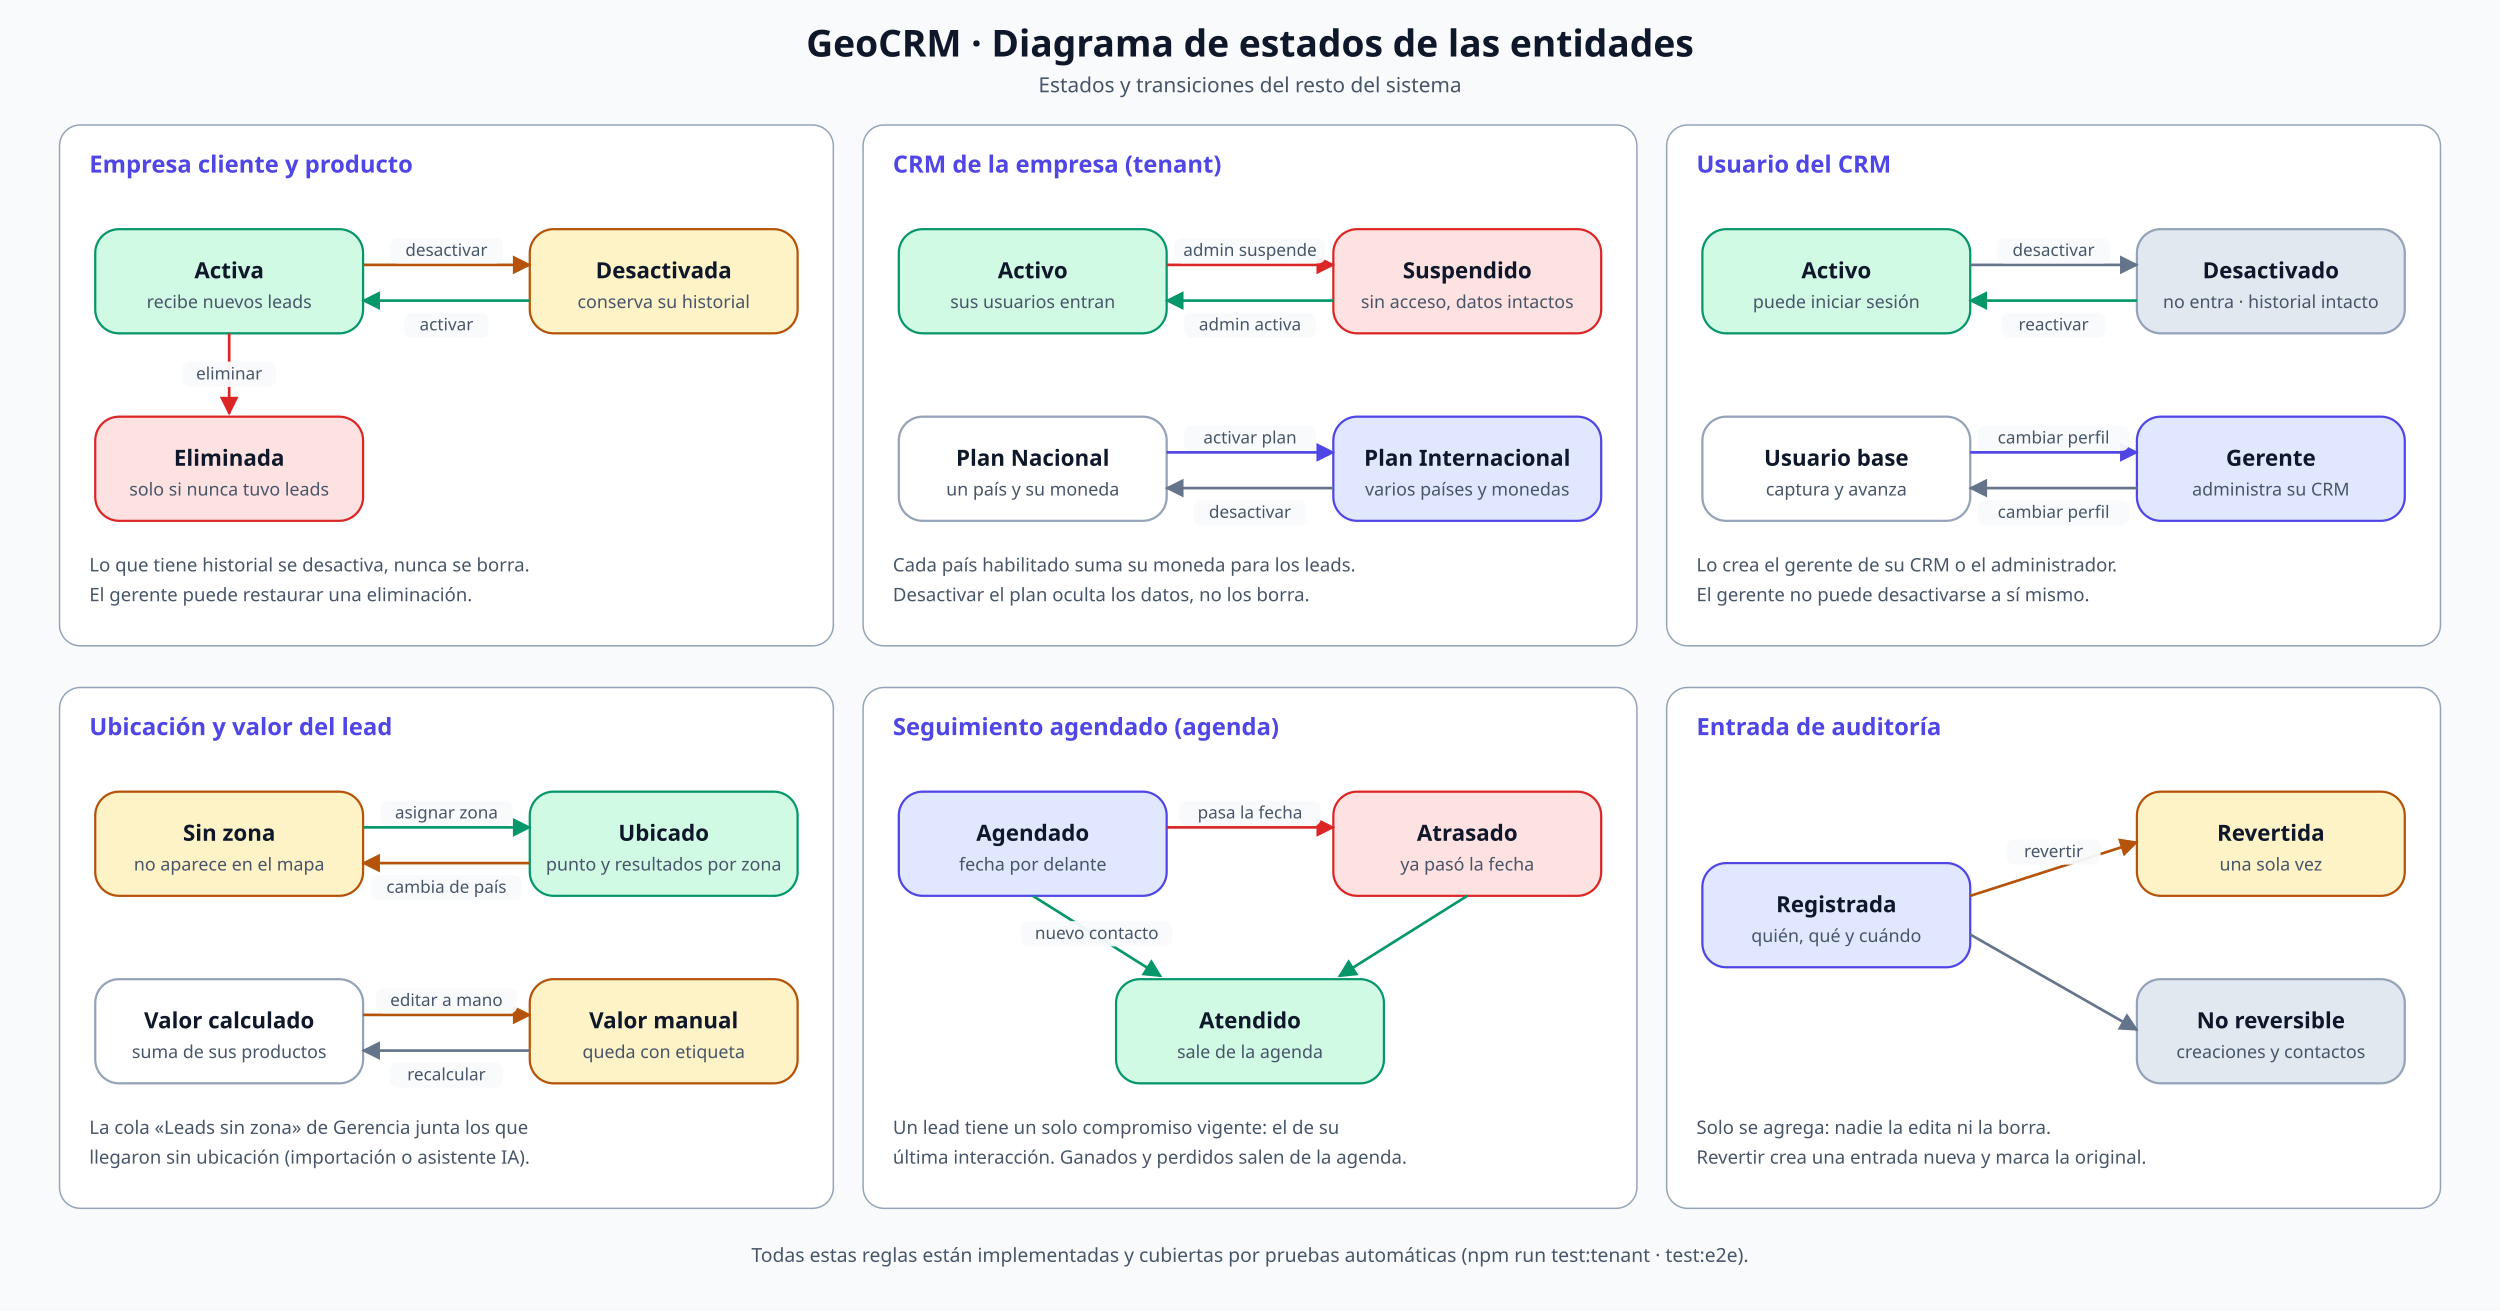
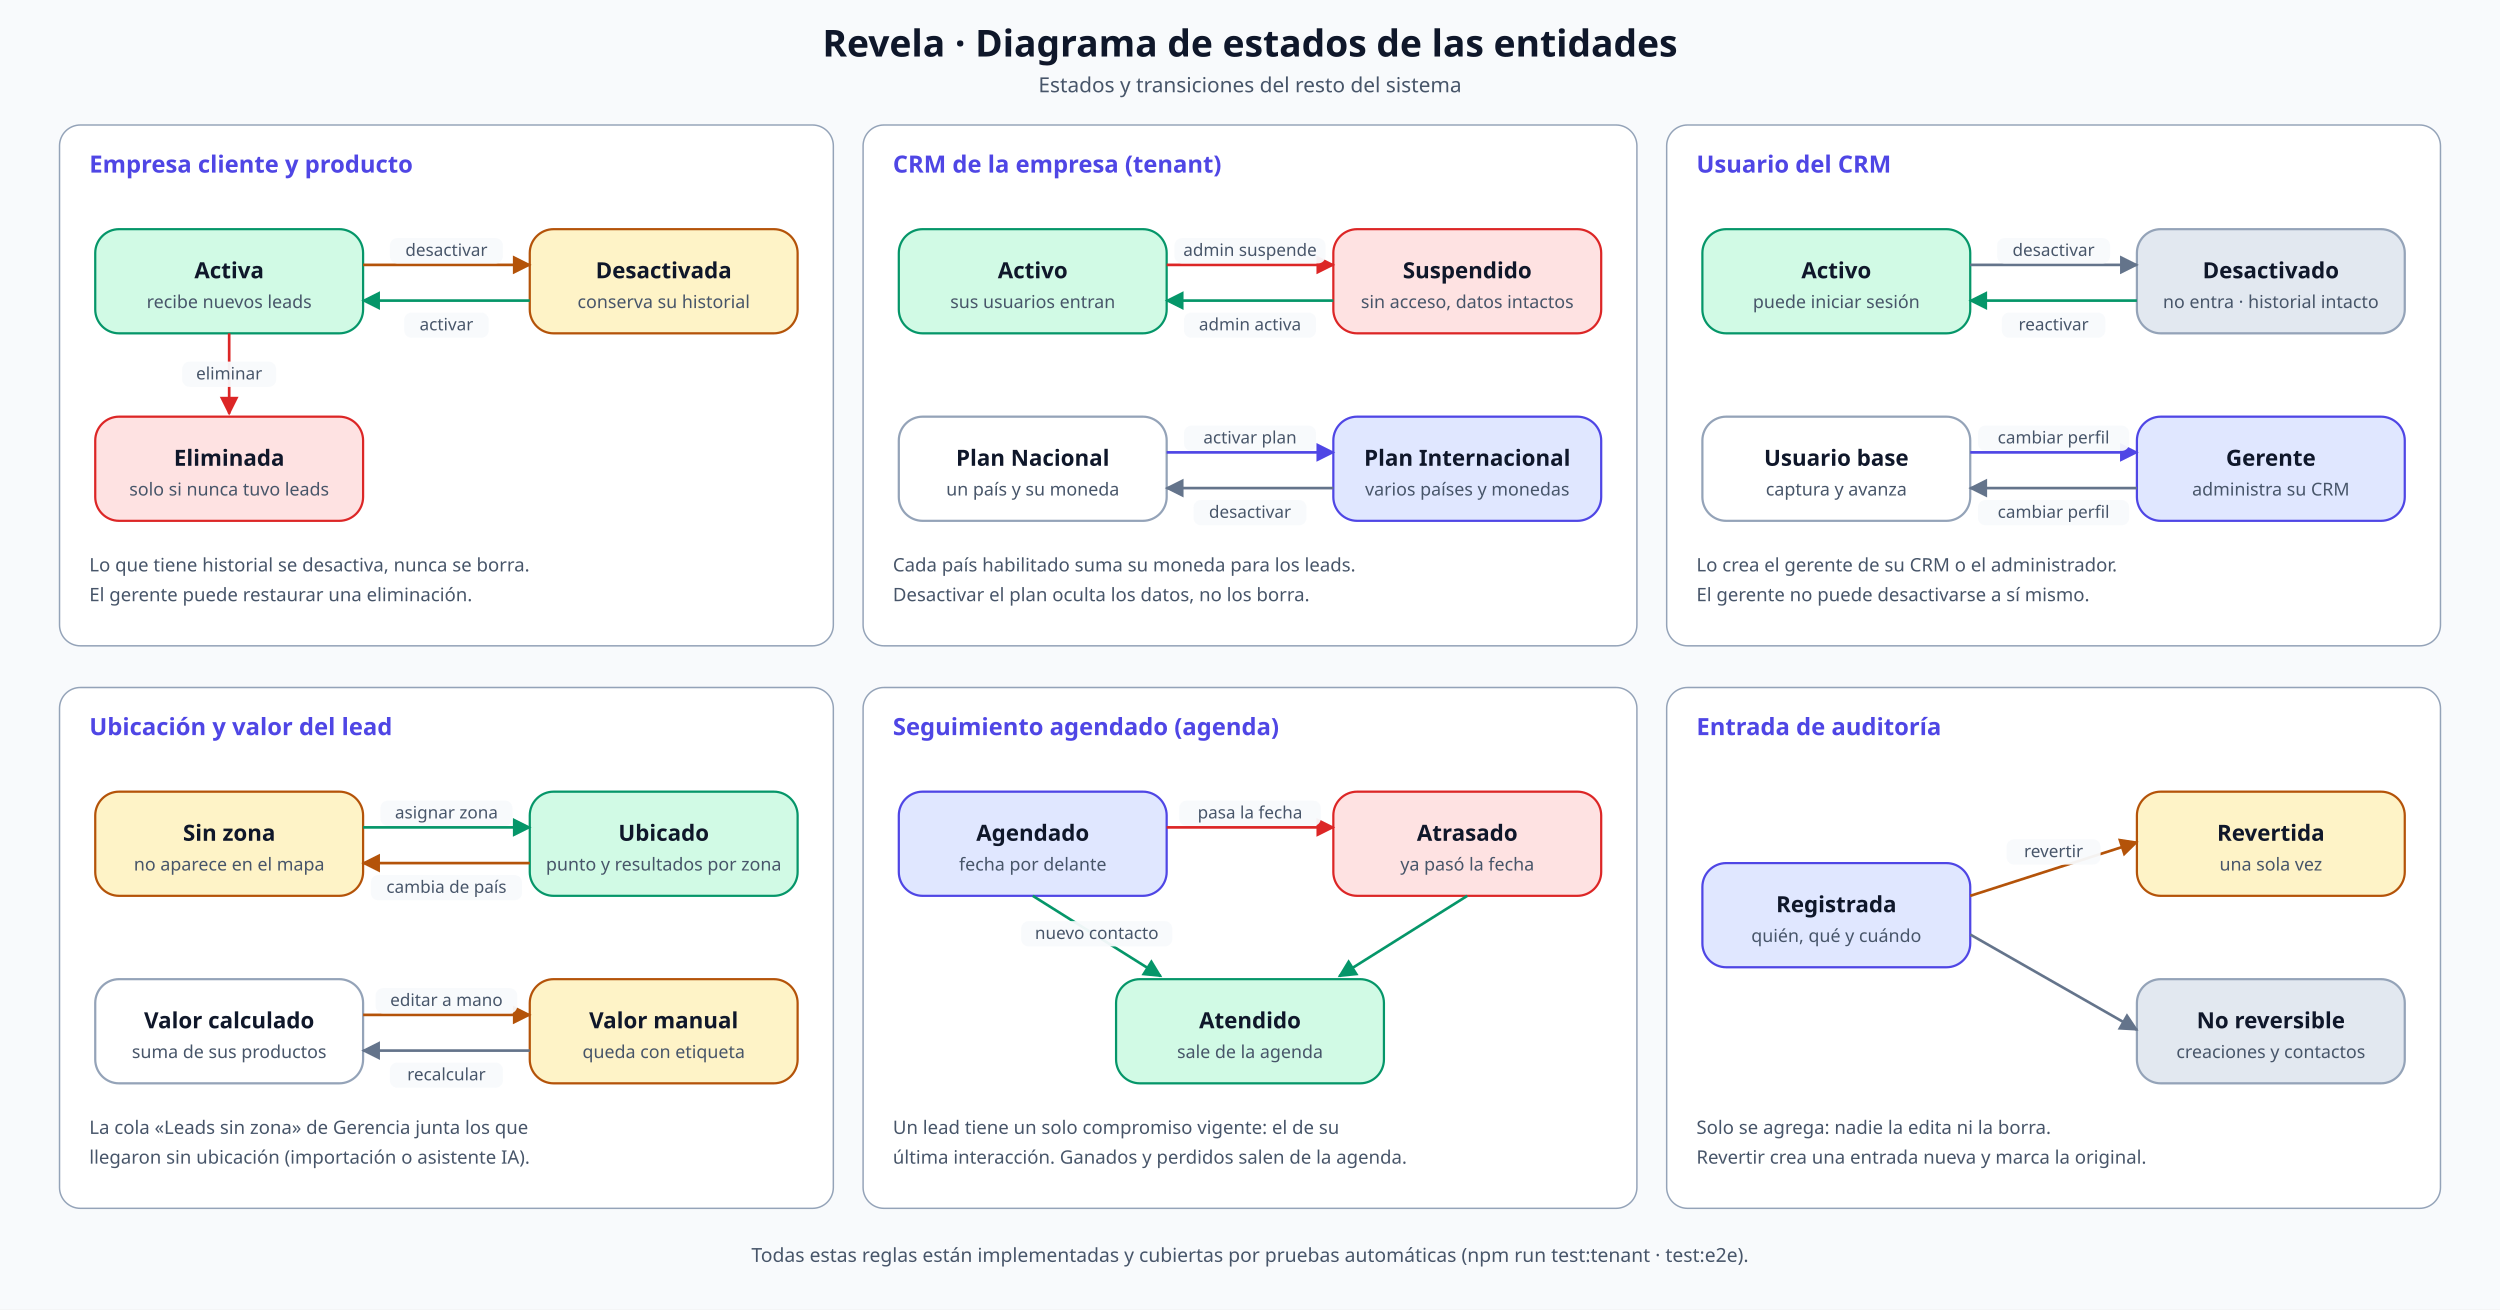
<svg xmlns="http://www.w3.org/2000/svg" width="1680" height="880" viewBox="0 0 1680 880">
  <defs>
    <marker id="punta-64748B" viewBox="0 0 10 10" refX="9" refY="5" markerWidth="7" markerHeight="7" orient="auto-start-reverse">
      <path d="M 0 0 L 10 5 L 0 10 z" fill="#64748B" />
    </marker>
    <marker id="punta-4F46E5" viewBox="0 0 10 10" refX="9" refY="5" markerWidth="7" markerHeight="7" orient="auto-start-reverse">
      <path d="M 0 0 L 10 5 L 0 10 z" fill="#4F46E5" />
    </marker>
    <marker id="punta-059669" viewBox="0 0 10 10" refX="9" refY="5" markerWidth="7" markerHeight="7" orient="auto-start-reverse">
      <path d="M 0 0 L 10 5 L 0 10 z" fill="#059669" />
    </marker>
    <marker id="punta-DC2626" viewBox="0 0 10 10" refX="9" refY="5" markerWidth="7" markerHeight="7" orient="auto-start-reverse">
      <path d="M 0 0 L 10 5 L 0 10 z" fill="#DC2626" />
    </marker>
    <marker id="punta-B45309" viewBox="0 0 10 10" refX="9" refY="5" markerWidth="7" markerHeight="7" orient="auto-start-reverse">
      <path d="M 0 0 L 10 5 L 0 10 z" fill="#B45309" />
    </marker>
  </defs>
  <rect width="1680" height="880" fill="#F8FAFC" />
-   <text x="840" y="38" font-size="25" font-weight="700" fill="#0F172A" text-anchor="middle" font-family="'Segoe UI', system-ui, sans-serif">GeoCRM · Diagrama de estados de las entidades</text>
+   <text x="840" y="38" font-size="25" font-weight="700" fill="#0F172A" text-anchor="middle" font-family="'Segoe UI', system-ui, sans-serif">Revela · Diagrama de estados de las entidades</text>
  <text x="840" y="62" font-size="14" font-weight="400" fill="#475569" text-anchor="middle" font-family="'Segoe UI', system-ui, sans-serif">Estados y transiciones del resto del sistema</text>
  <rect x="40" y="84" width="520" height="350" rx="14" fill="#FFFFFF" stroke="#94A3B8" />
  <text x="60" y="116" font-size="16" font-weight="700" fill="#4F46E5" text-anchor="start" font-family="'Segoe UI', system-ui, sans-serif">Empresa cliente y producto</text>
  <rect x="64" y="154" width="180" height="70" rx="16" fill="#D1FAE5" stroke="#059669" stroke-width="1.5" />
  <text x="154" y="187" font-size="15" font-weight="600" fill="#0F172A" text-anchor="middle" font-family="'Segoe UI', system-ui, sans-serif">Activa</text>
  <text x="154" y="207" font-size="12" font-weight="400" fill="#475569" text-anchor="middle" font-family="'Segoe UI', system-ui, sans-serif">recibe nuevos leads</text>
  <rect x="356" y="154" width="180" height="70" rx="16" fill="#FEF3C7" stroke="#B45309" stroke-width="1.5" />
  <text x="446" y="187" font-size="15" font-weight="600" fill="#0F172A" text-anchor="middle" font-family="'Segoe UI', system-ui, sans-serif">Desactivada</text>
  <text x="446" y="207" font-size="12" font-weight="400" fill="#475569" text-anchor="middle" font-family="'Segoe UI', system-ui, sans-serif">conserva su historial</text>
  <path d="M 244 178 L 356 178" fill="none" stroke="#B45309" stroke-width="1.8" marker-end="url(#punta-B45309)" />
  <rect x="262" y="160" width="76" height="17" rx="5" fill="#F8FAFC" opacity="0.95" />
  <text x="300" y="172" font-size="11.5" font-weight="400" fill="#475569" text-anchor="middle" font-family="'Segoe UI', system-ui, sans-serif">desactivar</text>
  <path d="M 356 202 L 244 202" fill="none" stroke="#059669" stroke-width="1.8" marker-end="url(#punta-059669)" />
  <rect x="271.6" y="210" width="56.8" height="17" rx="5" fill="#F8FAFC" opacity="0.95" />
  <text x="300" y="222" font-size="11.5" font-weight="400" fill="#475569" text-anchor="middle" font-family="'Segoe UI', system-ui, sans-serif">activar</text>
  <rect x="64" y="280" width="180" height="70" rx="16" fill="#FEE2E2" stroke="#DC2626" stroke-width="1.5" />
  <text x="154" y="313" font-size="15" font-weight="600" fill="#0F172A" text-anchor="middle" font-family="'Segoe UI', system-ui, sans-serif">Eliminada</text>
  <text x="154" y="333" font-size="12" font-weight="400" fill="#475569" text-anchor="middle" font-family="'Segoe UI', system-ui, sans-serif">solo si nunca tuvo leads</text>
  <path d="M 154 224 L 154 278" fill="none" stroke="#DC2626" stroke-width="1.8" marker-end="url(#punta-DC2626)" />
  <rect x="122.4" y="243" width="63.2" height="17" rx="5" fill="#F8FAFC" opacity="0.95" />
  <text x="154" y="255" font-size="11.5" font-weight="400" fill="#475569" text-anchor="middle" font-family="'Segoe UI', system-ui, sans-serif">eliminar</text>
  <text x="60" y="384" font-size="12.5" font-weight="400" fill="#475569" text-anchor="start" font-family="'Segoe UI', system-ui, sans-serif">Lo que tiene historial se desactiva, nunca se borra.</text>
  <text x="60" y="404" font-size="12.5" font-weight="400" fill="#475569" text-anchor="start" font-family="'Segoe UI', system-ui, sans-serif">El gerente puede restaurar una eliminación.</text>
  <rect x="580" y="84" width="520" height="350" rx="14" fill="#FFFFFF" stroke="#94A3B8" />
  <text x="600" y="116" font-size="16" font-weight="700" fill="#4F46E5" text-anchor="start" font-family="'Segoe UI', system-ui, sans-serif">CRM de la empresa (tenant)</text>
  <rect x="604" y="154" width="180" height="70" rx="16" fill="#D1FAE5" stroke="#059669" stroke-width="1.5" />
  <text x="694" y="187" font-size="15" font-weight="600" fill="#0F172A" text-anchor="middle" font-family="'Segoe UI', system-ui, sans-serif">Activo</text>
  <text x="694" y="207" font-size="12" font-weight="400" fill="#475569" text-anchor="middle" font-family="'Segoe UI', system-ui, sans-serif">sus usuarios entran</text>
  <rect x="896" y="154" width="180" height="70" rx="16" fill="#FEE2E2" stroke="#DC2626" stroke-width="1.5" />
  <text x="986" y="187" font-size="15" font-weight="600" fill="#0F172A" text-anchor="middle" font-family="'Segoe UI', system-ui, sans-serif">Suspendido</text>
  <text x="986" y="207" font-size="12" font-weight="400" fill="#475569" text-anchor="middle" font-family="'Segoe UI', system-ui, sans-serif">sin acceso, datos intactos</text>
  <path d="M 784 178 L 896 178" fill="none" stroke="#DC2626" stroke-width="1.8" marker-end="url(#punta-DC2626)" />
  <rect x="789.2" y="160" width="101.6" height="17" rx="5" fill="#F8FAFC" opacity="0.95" />
  <text x="840" y="172" font-size="11.5" font-weight="400" fill="#475569" text-anchor="middle" font-family="'Segoe UI', system-ui, sans-serif">admin suspende</text>
  <path d="M 896 202 L 784 202" fill="none" stroke="#059669" stroke-width="1.8" marker-end="url(#punta-059669)" />
  <rect x="795.6" y="210" width="88.8" height="17" rx="5" fill="#F8FAFC" opacity="0.95" />
  <text x="840" y="222" font-size="11.5" font-weight="400" fill="#475569" text-anchor="middle" font-family="'Segoe UI', system-ui, sans-serif">admin activa</text>
  <rect x="604" y="280" width="180" height="70" rx="16" fill="#FFFFFF" stroke="#94A3B8" stroke-width="1.5" />
  <text x="694" y="313" font-size="15" font-weight="600" fill="#0F172A" text-anchor="middle" font-family="'Segoe UI', system-ui, sans-serif">Plan Nacional</text>
  <text x="694" y="333" font-size="12" font-weight="400" fill="#475569" text-anchor="middle" font-family="'Segoe UI', system-ui, sans-serif">un país y su moneda</text>
  <rect x="896" y="280" width="180" height="70" rx="16" fill="#E0E7FF" stroke="#4F46E5" stroke-width="1.5" />
  <text x="986" y="313" font-size="15" font-weight="600" fill="#0F172A" text-anchor="middle" font-family="'Segoe UI', system-ui, sans-serif">Plan Internacional</text>
  <text x="986" y="333" font-size="12" font-weight="400" fill="#475569" text-anchor="middle" font-family="'Segoe UI', system-ui, sans-serif">varios países y monedas</text>
  <path d="M 784 304 L 896 304" fill="none" stroke="#4F46E5" stroke-width="1.8" marker-end="url(#punta-4F46E5)" />
  <rect x="795.6" y="286" width="88.8" height="17" rx="5" fill="#F8FAFC" opacity="0.95" />
  <text x="840" y="298" font-size="11.5" font-weight="400" fill="#475569" text-anchor="middle" font-family="'Segoe UI', system-ui, sans-serif">activar plan</text>
  <path d="M 896 328 L 784 328" fill="none" stroke="#64748B" stroke-width="1.8" marker-end="url(#punta-64748B)" />
  <rect x="802" y="336" width="76" height="17" rx="5" fill="#F8FAFC" opacity="0.95" />
  <text x="840" y="348" font-size="11.5" font-weight="400" fill="#475569" text-anchor="middle" font-family="'Segoe UI', system-ui, sans-serif">desactivar</text>
  <text x="600" y="384" font-size="12.5" font-weight="400" fill="#475569" text-anchor="start" font-family="'Segoe UI', system-ui, sans-serif">Cada país habilitado suma su moneda para los leads.</text>
  <text x="600" y="404" font-size="12.5" font-weight="400" fill="#475569" text-anchor="start" font-family="'Segoe UI', system-ui, sans-serif">Desactivar el plan oculta los datos, no los borra.</text>
  <rect x="1120" y="84" width="520" height="350" rx="14" fill="#FFFFFF" stroke="#94A3B8" />
  <text x="1140" y="116" font-size="16" font-weight="700" fill="#4F46E5" text-anchor="start" font-family="'Segoe UI', system-ui, sans-serif">Usuario del CRM</text>
  <rect x="1144" y="154" width="180" height="70" rx="16" fill="#D1FAE5" stroke="#059669" stroke-width="1.5" />
  <text x="1234" y="187" font-size="15" font-weight="600" fill="#0F172A" text-anchor="middle" font-family="'Segoe UI', system-ui, sans-serif">Activo</text>
  <text x="1234" y="207" font-size="12" font-weight="400" fill="#475569" text-anchor="middle" font-family="'Segoe UI', system-ui, sans-serif">puede iniciar sesión</text>
  <rect x="1436" y="154" width="180" height="70" rx="16" fill="#E2E8F0" stroke="#94A3B8" stroke-width="1.5" />
  <text x="1526" y="187" font-size="15" font-weight="600" fill="#0F172A" text-anchor="middle" font-family="'Segoe UI', system-ui, sans-serif">Desactivado</text>
  <text x="1526" y="207" font-size="12" font-weight="400" fill="#475569" text-anchor="middle" font-family="'Segoe UI', system-ui, sans-serif">no entra · historial intacto</text>
  <path d="M 1324 178 L 1436 178" fill="none" stroke="#64748B" stroke-width="1.8" marker-end="url(#punta-64748B)" />
  <rect x="1342" y="160" width="76" height="17" rx="5" fill="#F8FAFC" opacity="0.95" />
  <text x="1380" y="172" font-size="11.5" font-weight="400" fill="#475569" text-anchor="middle" font-family="'Segoe UI', system-ui, sans-serif">desactivar</text>
  <path d="M 1436 202 L 1324 202" fill="none" stroke="#059669" stroke-width="1.8" marker-end="url(#punta-059669)" />
  <rect x="1345.2" y="210" width="69.6" height="17" rx="5" fill="#F8FAFC" opacity="0.95" />
  <text x="1380" y="222" font-size="11.5" font-weight="400" fill="#475569" text-anchor="middle" font-family="'Segoe UI', system-ui, sans-serif">reactivar</text>
  <rect x="1144" y="280" width="180" height="70" rx="16" fill="#FFFFFF" stroke="#94A3B8" stroke-width="1.5" />
  <text x="1234" y="313" font-size="15" font-weight="600" fill="#0F172A" text-anchor="middle" font-family="'Segoe UI', system-ui, sans-serif">Usuario base</text>
  <text x="1234" y="333" font-size="12" font-weight="400" fill="#475569" text-anchor="middle" font-family="'Segoe UI', system-ui, sans-serif">captura y avanza</text>
  <rect x="1436" y="280" width="180" height="70" rx="16" fill="#E0E7FF" stroke="#4F46E5" stroke-width="1.5" />
  <text x="1526" y="313" font-size="15" font-weight="600" fill="#0F172A" text-anchor="middle" font-family="'Segoe UI', system-ui, sans-serif">Gerente</text>
  <text x="1526" y="333" font-size="12" font-weight="400" fill="#475569" text-anchor="middle" font-family="'Segoe UI', system-ui, sans-serif">administra su CRM</text>
  <path d="M 1324 304 L 1436 304" fill="none" stroke="#4F46E5" stroke-width="1.8" marker-end="url(#punta-4F46E5)" />
  <rect x="1329.2" y="286" width="101.6" height="17" rx="5" fill="#F8FAFC" opacity="0.95" />
  <text x="1380" y="298" font-size="11.5" font-weight="400" fill="#475569" text-anchor="middle" font-family="'Segoe UI', system-ui, sans-serif">cambiar perfil</text>
  <path d="M 1436 328 L 1324 328" fill="none" stroke="#64748B" stroke-width="1.8" marker-end="url(#punta-64748B)" />
  <rect x="1329.2" y="336" width="101.6" height="17" rx="5" fill="#F8FAFC" opacity="0.95" />
  <text x="1380" y="348" font-size="11.5" font-weight="400" fill="#475569" text-anchor="middle" font-family="'Segoe UI', system-ui, sans-serif">cambiar perfil</text>
  <text x="1140" y="384" font-size="12.5" font-weight="400" fill="#475569" text-anchor="start" font-family="'Segoe UI', system-ui, sans-serif">Lo crea el gerente de su CRM o el administrador.</text>
  <text x="1140" y="404" font-size="12.5" font-weight="400" fill="#475569" text-anchor="start" font-family="'Segoe UI', system-ui, sans-serif">El gerente no puede desactivarse a sí mismo.</text>
  <rect x="40" y="462" width="520" height="350" rx="14" fill="#FFFFFF" stroke="#94A3B8" />
  <text x="60" y="494" font-size="16" font-weight="700" fill="#4F46E5" text-anchor="start" font-family="'Segoe UI', system-ui, sans-serif">Ubicación y valor del lead</text>
  <rect x="64" y="532" width="180" height="70" rx="16" fill="#FEF3C7" stroke="#B45309" stroke-width="1.5" />
  <text x="154" y="565" font-size="15" font-weight="600" fill="#0F172A" text-anchor="middle" font-family="'Segoe UI', system-ui, sans-serif">Sin zona</text>
  <text x="154" y="585" font-size="12" font-weight="400" fill="#475569" text-anchor="middle" font-family="'Segoe UI', system-ui, sans-serif">no aparece en el mapa</text>
  <rect x="356" y="532" width="180" height="70" rx="16" fill="#D1FAE5" stroke="#059669" stroke-width="1.5" />
  <text x="446" y="565" font-size="15" font-weight="600" fill="#0F172A" text-anchor="middle" font-family="'Segoe UI', system-ui, sans-serif">Ubicado</text>
  <text x="446" y="585" font-size="12" font-weight="400" fill="#475569" text-anchor="middle" font-family="'Segoe UI', system-ui, sans-serif">punto y resultados por zona</text>
  <path d="M 244 556 L 356 556" fill="none" stroke="#059669" stroke-width="1.8" marker-end="url(#punta-059669)" />
  <rect x="255.6" y="538" width="88.8" height="17" rx="5" fill="#F8FAFC" opacity="0.95" />
  <text x="300" y="550" font-size="11.5" font-weight="400" fill="#475569" text-anchor="middle" font-family="'Segoe UI', system-ui, sans-serif">asignar zona</text>
  <path d="M 356 580 L 244 580" fill="none" stroke="#B45309" stroke-width="1.8" marker-end="url(#punta-B45309)" />
  <rect x="249.2" y="588" width="101.6" height="17" rx="5" fill="#F8FAFC" opacity="0.95" />
  <text x="300" y="600" font-size="11.5" font-weight="400" fill="#475569" text-anchor="middle" font-family="'Segoe UI', system-ui, sans-serif">cambia de país</text>
  <rect x="64" y="658" width="180" height="70" rx="16" fill="#FFFFFF" stroke="#94A3B8" stroke-width="1.5" />
  <text x="154" y="691" font-size="15" font-weight="600" fill="#0F172A" text-anchor="middle" font-family="'Segoe UI', system-ui, sans-serif">Valor calculado</text>
  <text x="154" y="711" font-size="12" font-weight="400" fill="#475569" text-anchor="middle" font-family="'Segoe UI', system-ui, sans-serif">suma de sus productos</text>
  <rect x="356" y="658" width="180" height="70" rx="16" fill="#FEF3C7" stroke="#B45309" stroke-width="1.5" />
  <text x="446" y="691" font-size="15" font-weight="600" fill="#0F172A" text-anchor="middle" font-family="'Segoe UI', system-ui, sans-serif">Valor manual</text>
  <text x="446" y="711" font-size="12" font-weight="400" fill="#475569" text-anchor="middle" font-family="'Segoe UI', system-ui, sans-serif">queda con etiqueta</text>
  <path d="M 244 682 L 356 682" fill="none" stroke="#B45309" stroke-width="1.8" marker-end="url(#punta-B45309)" />
  <rect x="252.4" y="664" width="95.2" height="17" rx="5" fill="#F8FAFC" opacity="0.95" />
  <text x="300" y="676" font-size="11.5" font-weight="400" fill="#475569" text-anchor="middle" font-family="'Segoe UI', system-ui, sans-serif">editar a mano</text>
  <path d="M 356 706 L 244 706" fill="none" stroke="#64748B" stroke-width="1.8" marker-end="url(#punta-64748B)" />
  <rect x="262" y="714" width="76" height="17" rx="5" fill="#F8FAFC" opacity="0.95" />
  <text x="300" y="726" font-size="11.5" font-weight="400" fill="#475569" text-anchor="middle" font-family="'Segoe UI', system-ui, sans-serif">recalcular</text>
  <text x="60" y="762" font-size="12.5" font-weight="400" fill="#475569" text-anchor="start" font-family="'Segoe UI', system-ui, sans-serif">La cola «Leads sin zona» de Gerencia junta los que</text>
  <text x="60" y="782" font-size="12.5" font-weight="400" fill="#475569" text-anchor="start" font-family="'Segoe UI', system-ui, sans-serif">llegaron sin ubicación (importación o asistente IA).</text>
  <rect x="580" y="462" width="520" height="350" rx="14" fill="#FFFFFF" stroke="#94A3B8" />
  <text x="600" y="494" font-size="16" font-weight="700" fill="#4F46E5" text-anchor="start" font-family="'Segoe UI', system-ui, sans-serif">Seguimiento agendado (agenda)</text>
  <rect x="604" y="532" width="180" height="70" rx="16" fill="#E0E7FF" stroke="#4F46E5" stroke-width="1.5" />
  <text x="694" y="565" font-size="15" font-weight="600" fill="#0F172A" text-anchor="middle" font-family="'Segoe UI', system-ui, sans-serif">Agendado</text>
  <text x="694" y="585" font-size="12" font-weight="400" fill="#475569" text-anchor="middle" font-family="'Segoe UI', system-ui, sans-serif">fecha por delante</text>
  <rect x="896" y="532" width="180" height="70" rx="16" fill="#FEE2E2" stroke="#DC2626" stroke-width="1.5" />
  <text x="986" y="565" font-size="15" font-weight="600" fill="#0F172A" text-anchor="middle" font-family="'Segoe UI', system-ui, sans-serif">Atrasado</text>
  <text x="986" y="585" font-size="12" font-weight="400" fill="#475569" text-anchor="middle" font-family="'Segoe UI', system-ui, sans-serif">ya pasó la fecha</text>
  <path d="M 784 556 L 896 556" fill="none" stroke="#DC2626" stroke-width="1.8" marker-end="url(#punta-DC2626)" />
  <rect x="792.4" y="538" width="95.2" height="17" rx="5" fill="#F8FAFC" opacity="0.95" />
  <text x="840" y="550" font-size="11.5" font-weight="400" fill="#475569" text-anchor="middle" font-family="'Segoe UI', system-ui, sans-serif">pasa la fecha</text>
  <rect x="750" y="658" width="180" height="70" rx="16" fill="#D1FAE5" stroke="#059669" stroke-width="1.5" />
  <text x="840" y="691" font-size="15" font-weight="600" fill="#0F172A" text-anchor="middle" font-family="'Segoe UI', system-ui, sans-serif">Atendido</text>
  <text x="840" y="711" font-size="12" font-weight="400" fill="#475569" text-anchor="middle" font-family="'Segoe UI', system-ui, sans-serif">sale de la agenda</text>
  <path d="M 694 602 L 780 656" fill="none" stroke="#059669" stroke-width="1.8" marker-end="url(#punta-059669)" />
  <rect x="686.2" y="619" width="101.6" height="17" rx="5" fill="#F8FAFC" opacity="0.95" />
  <text x="737" y="631" font-size="11.5" font-weight="400" fill="#475569" text-anchor="middle" font-family="'Segoe UI', system-ui, sans-serif">nuevo contacto</text>
  <path d="M 986 602 L 900 656" fill="none" stroke="#059669" stroke-width="1.8" marker-end="url(#punta-059669)" />
  <text x="600" y="762" font-size="12.5" font-weight="400" fill="#475569" text-anchor="start" font-family="'Segoe UI', system-ui, sans-serif">Un lead tiene un solo compromiso vigente: el de su</text>
  <text x="600" y="782" font-size="12.5" font-weight="400" fill="#475569" text-anchor="start" font-family="'Segoe UI', system-ui, sans-serif">última interacción. Ganados y perdidos salen de la agenda.</text>
  <rect x="1120" y="462" width="520" height="350" rx="14" fill="#FFFFFF" stroke="#94A3B8" />
  <text x="1140" y="494" font-size="16" font-weight="700" fill="#4F46E5" text-anchor="start" font-family="'Segoe UI', system-ui, sans-serif">Entrada de auditoría</text>
  <rect x="1144" y="580" width="180" height="70" rx="16" fill="#E0E7FF" stroke="#4F46E5" stroke-width="1.5" />
  <text x="1234" y="613" font-size="15" font-weight="600" fill="#0F172A" text-anchor="middle" font-family="'Segoe UI', system-ui, sans-serif">Registrada</text>
  <text x="1234" y="633" font-size="12" font-weight="400" fill="#475569" text-anchor="middle" font-family="'Segoe UI', system-ui, sans-serif">quién, qué y cuándo</text>
  <rect x="1436" y="532" width="180" height="70" rx="16" fill="#FEF3C7" stroke="#B45309" stroke-width="1.5" />
  <text x="1526" y="565" font-size="15" font-weight="600" fill="#0F172A" text-anchor="middle" font-family="'Segoe UI', system-ui, sans-serif">Revertida</text>
  <text x="1526" y="585" font-size="12" font-weight="400" fill="#475569" text-anchor="middle" font-family="'Segoe UI', system-ui, sans-serif">una sola vez</text>
  <rect x="1436" y="658" width="180" height="70" rx="16" fill="#E2E8F0" stroke="#94A3B8" stroke-width="1.5" />
  <text x="1526" y="691" font-size="15" font-weight="600" fill="#0F172A" text-anchor="middle" font-family="'Segoe UI', system-ui, sans-serif">No reversible</text>
  <text x="1526" y="711" font-size="12" font-weight="400" fill="#475569" text-anchor="middle" font-family="'Segoe UI', system-ui, sans-serif">creaciones y contactos</text>
  <path d="M 1324 602 L 1436 566" fill="none" stroke="#B45309" stroke-width="1.8" marker-end="url(#punta-B45309)" />
  <rect x="1348.4" y="564" width="63.2" height="17" rx="5" fill="#F8FAFC" opacity="0.95" />
  <text x="1380" y="576" font-size="11.5" font-weight="400" fill="#475569" text-anchor="middle" font-family="'Segoe UI', system-ui, sans-serif">revertir</text>
  <path d="M 1324 628 L 1436 692" fill="none" stroke="#64748B" stroke-width="1.8" marker-end="url(#punta-64748B)" />
  <text x="1140" y="762" font-size="12.5" font-weight="400" fill="#475569" text-anchor="start" font-family="'Segoe UI', system-ui, sans-serif">Solo se agrega: nadie la edita ni la borra.</text>
  <text x="1140" y="782" font-size="12.5" font-weight="400" fill="#475569" text-anchor="start" font-family="'Segoe UI', system-ui, sans-serif">Revertir crea una entrada nueva y marca la original.</text>
  <text x="840" y="848" font-size="13" font-weight="400" fill="#475569" text-anchor="middle" font-family="'Segoe UI', system-ui, sans-serif">Todas estas reglas están implementadas y cubiertas por pruebas automáticas (npm run test:tenant · test:e2e).</text>
</svg>
